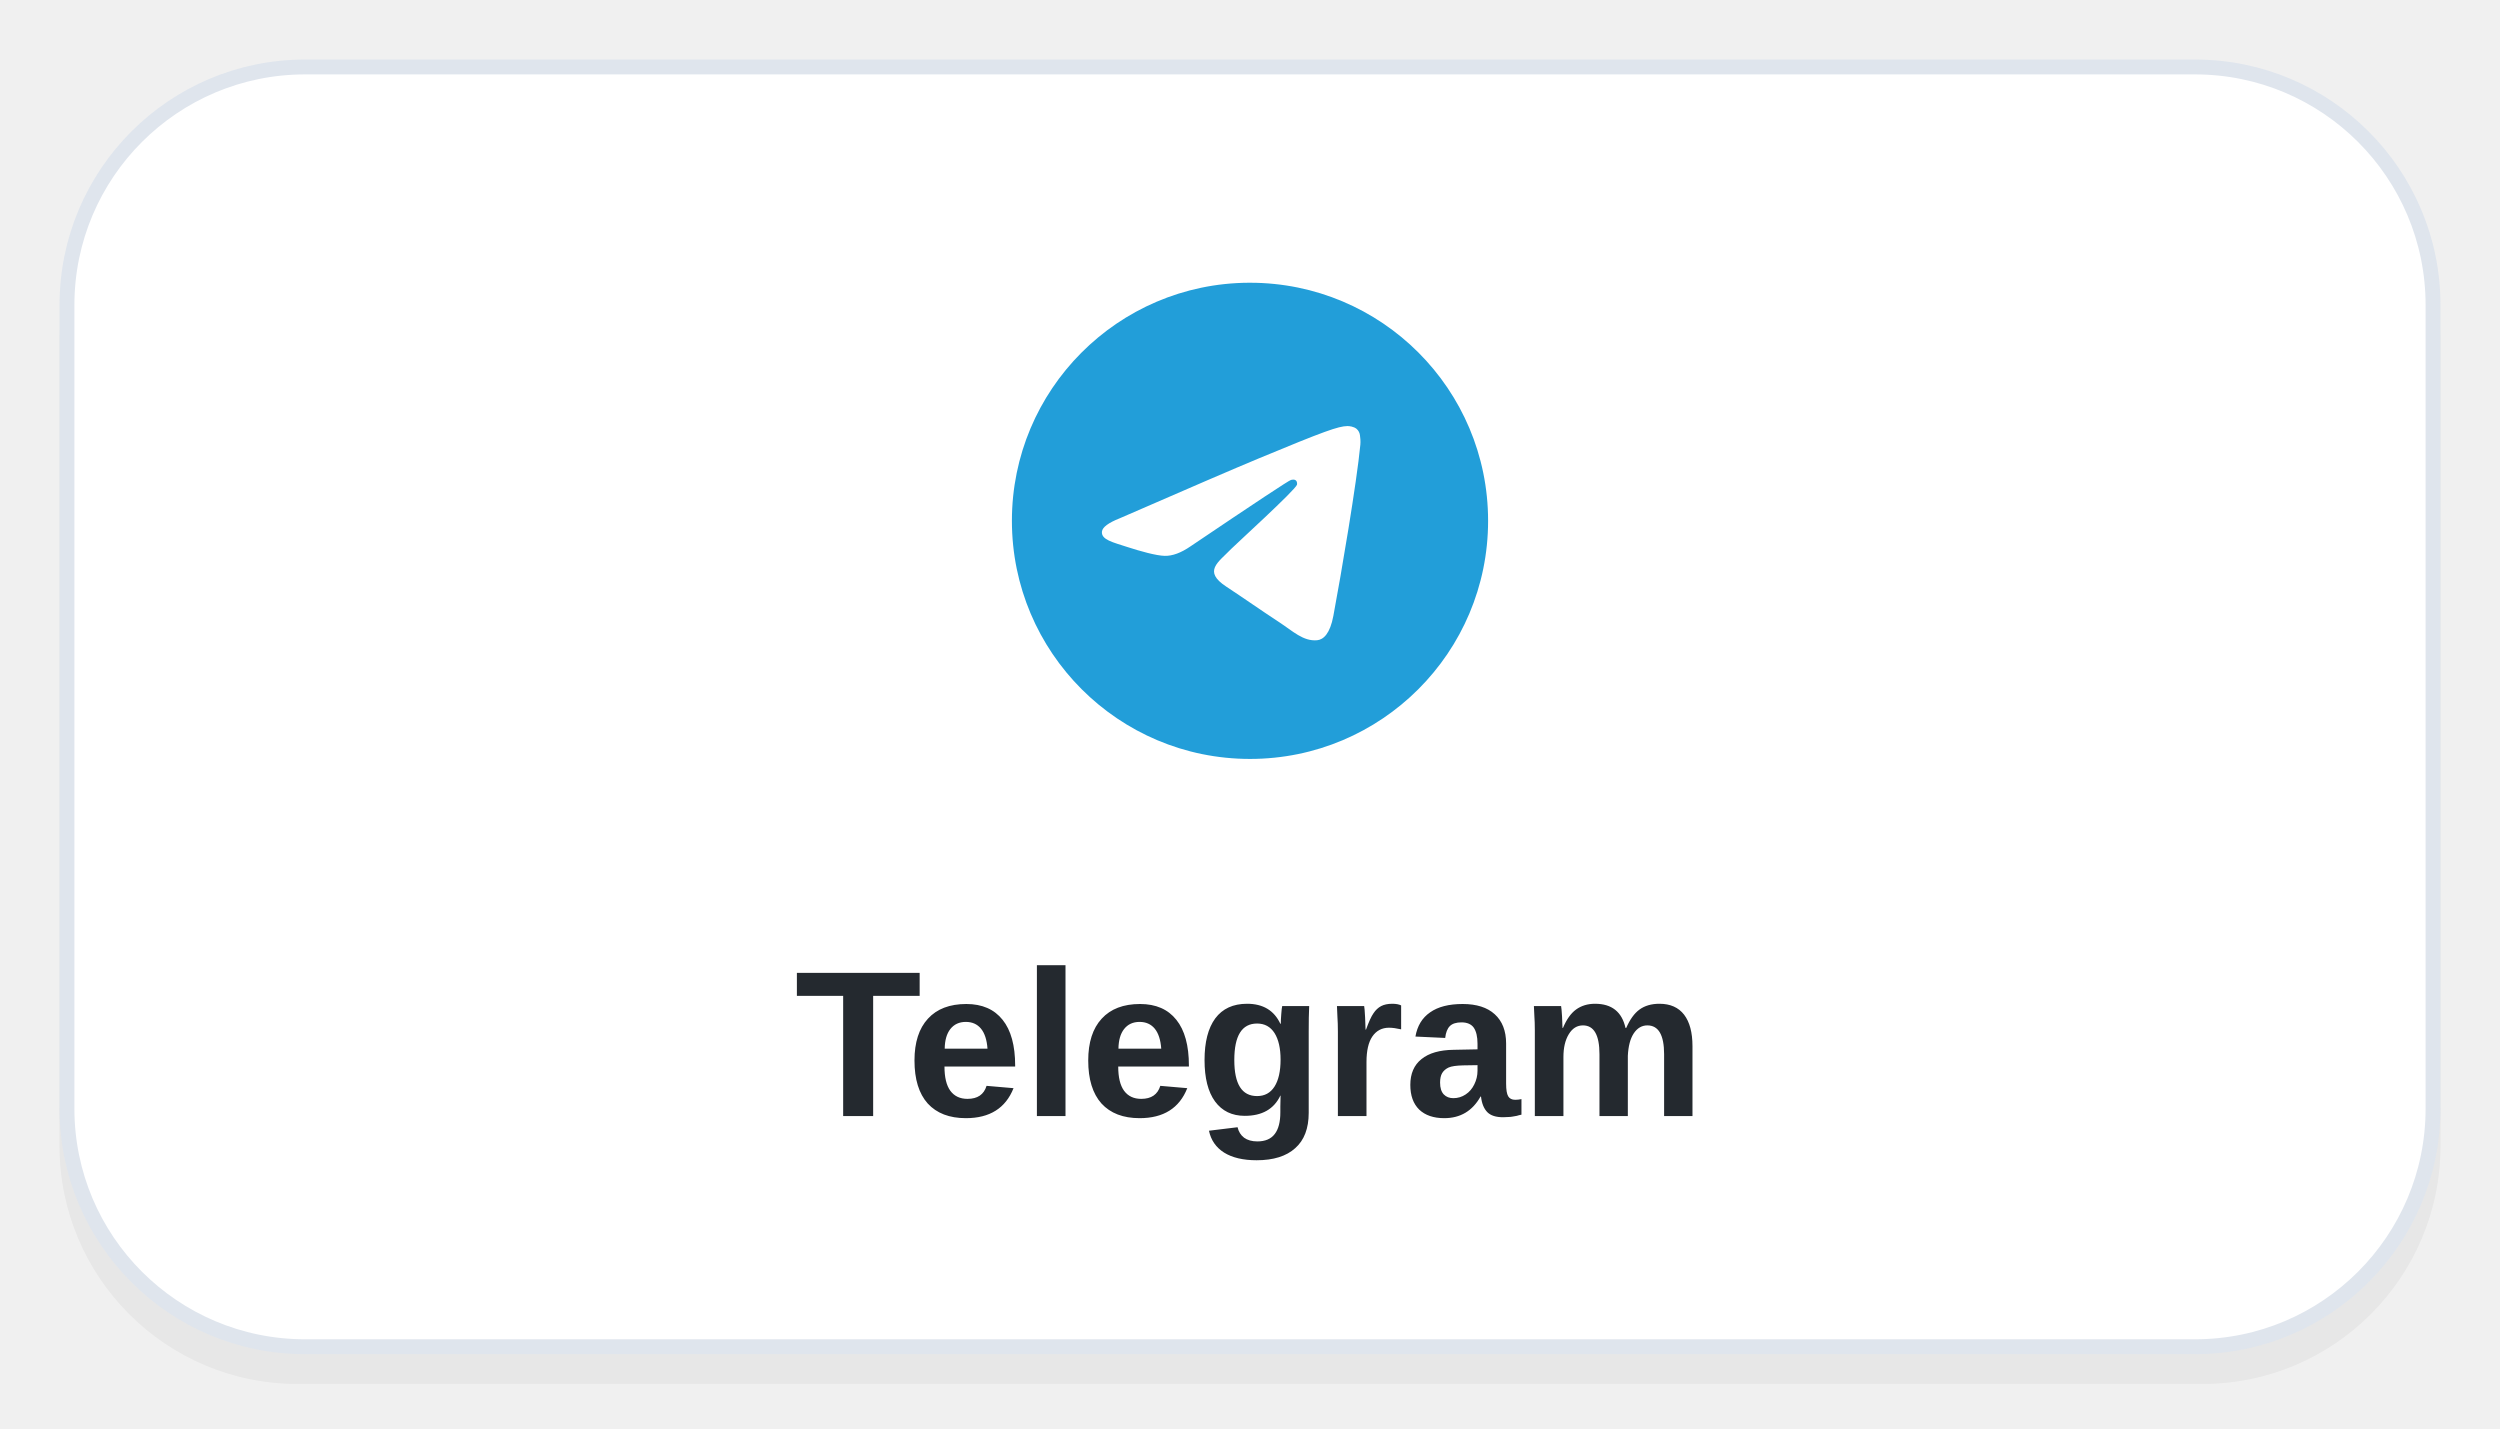
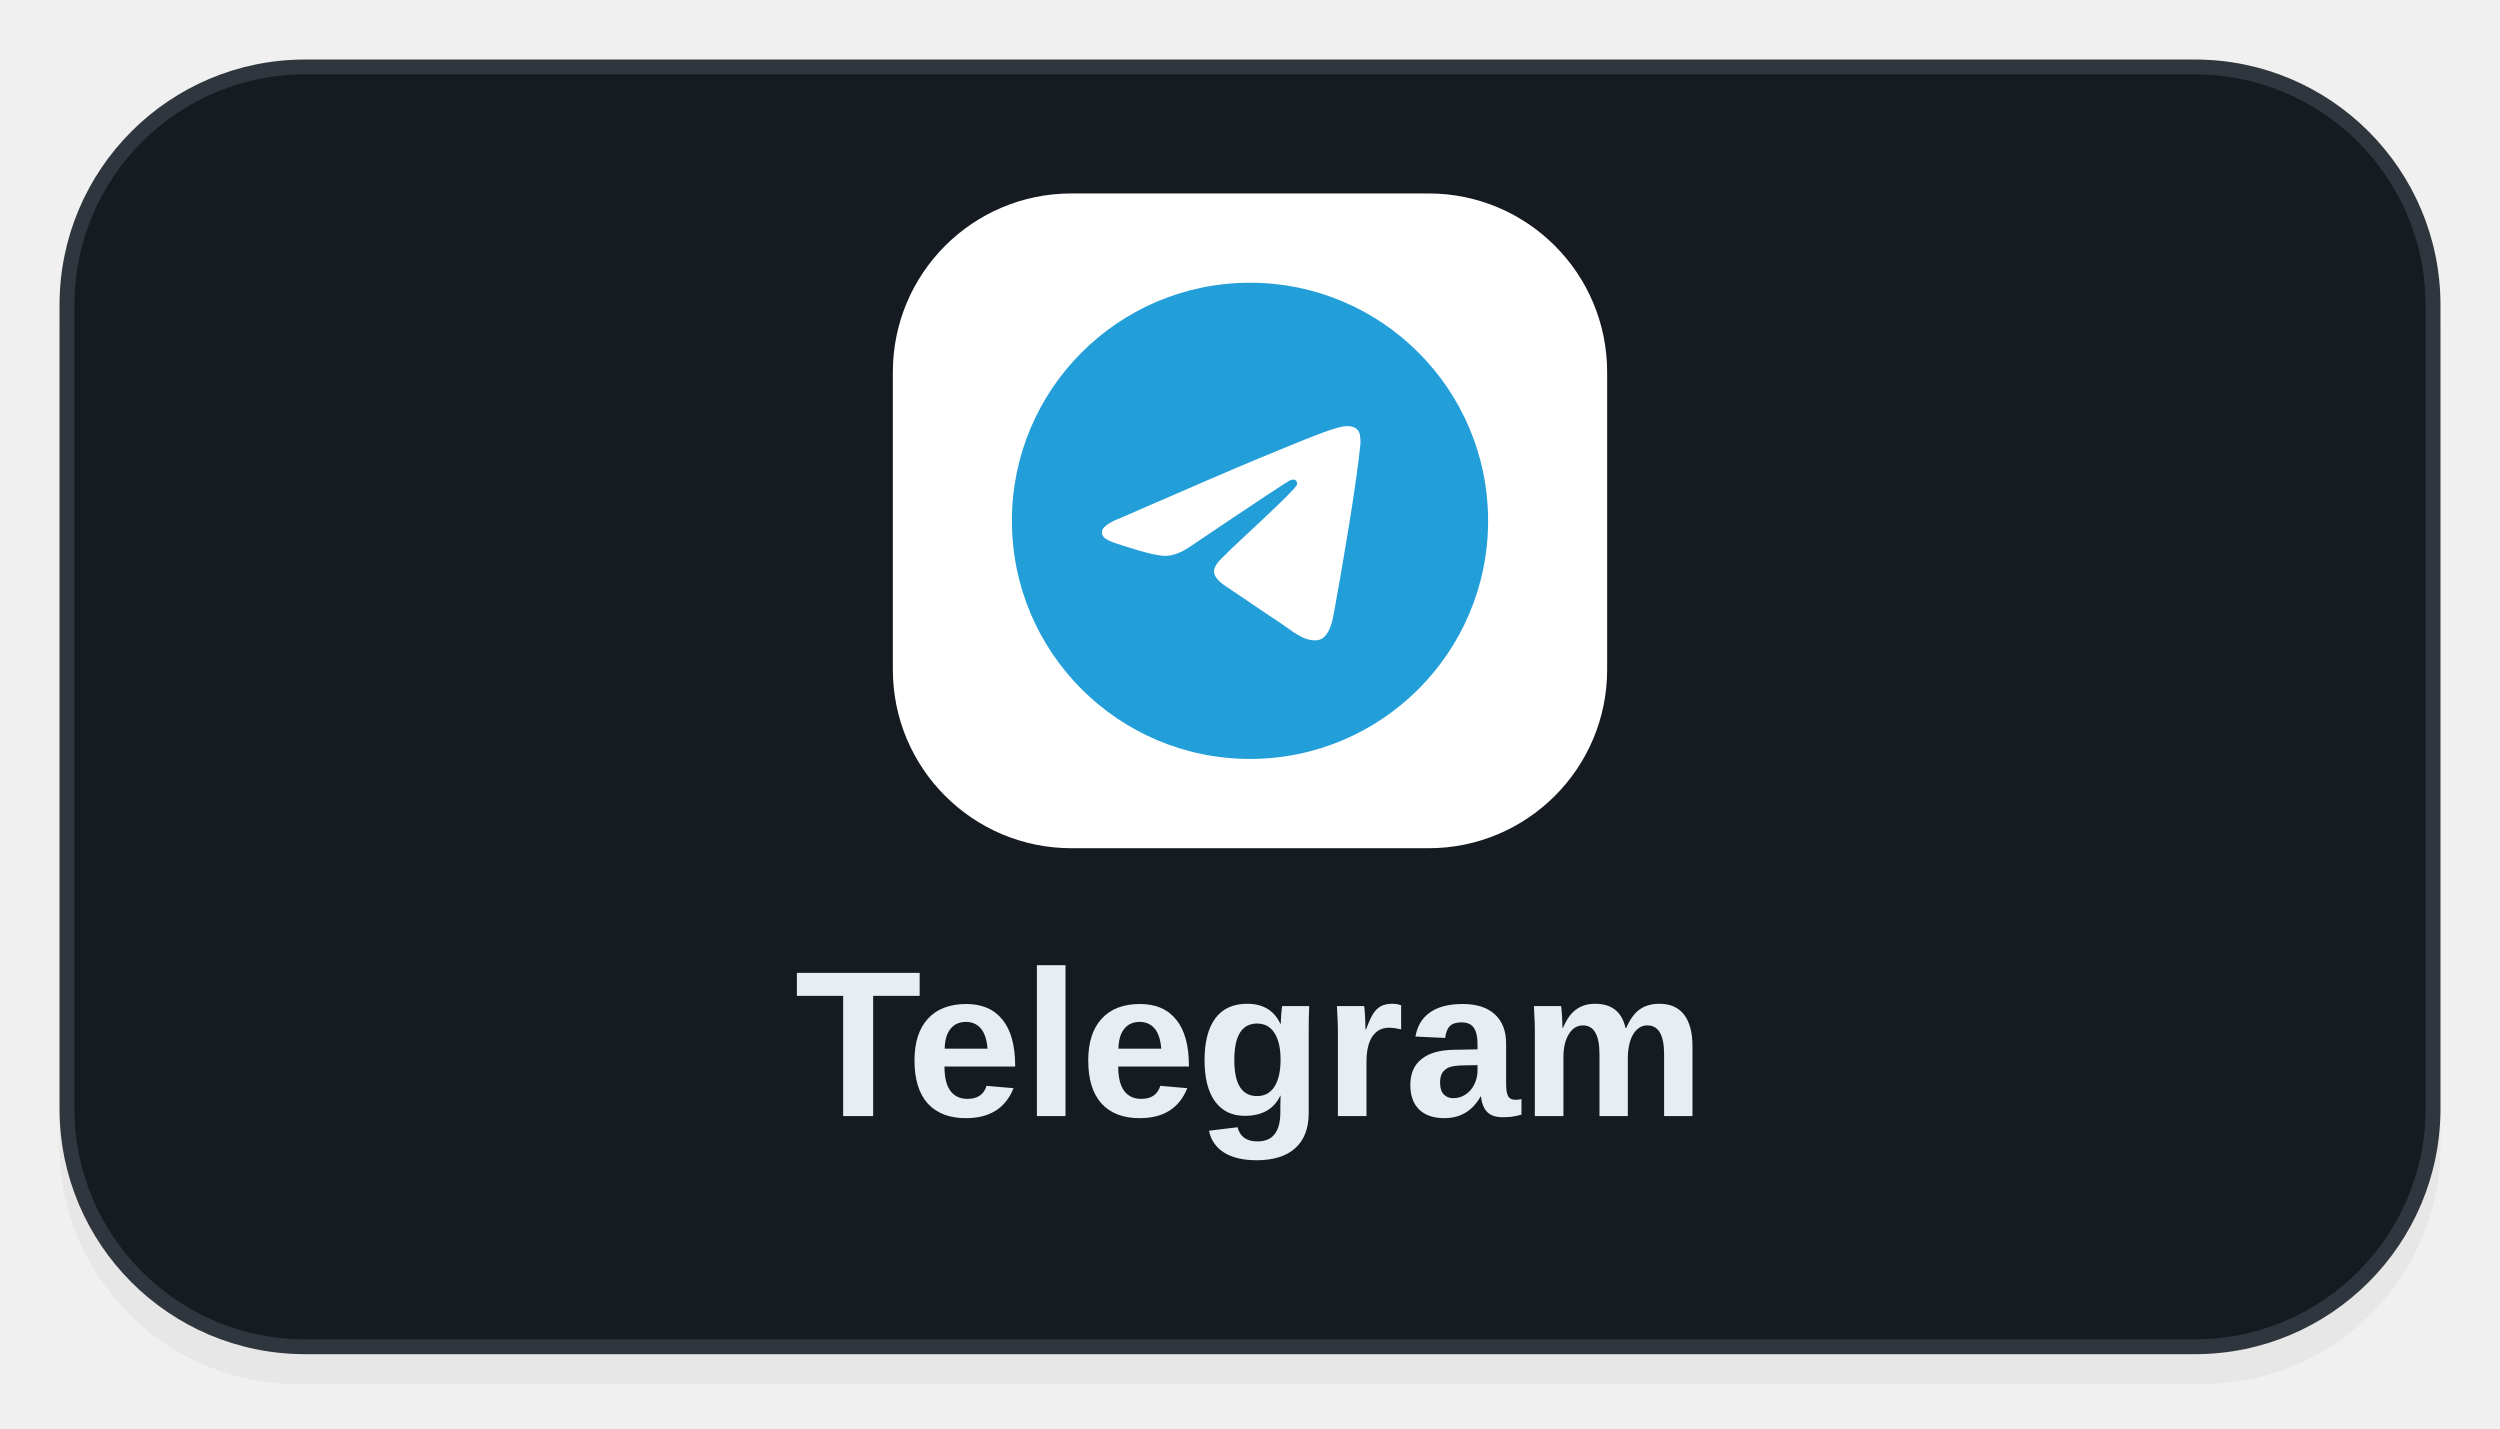
<svg xmlns="http://www.w3.org/2000/svg" width="168" height="96" viewBox="0 0 168 96" role="img" aria-label="Telegram">
  <rect x="4" y="7" width="160" height="86" rx="16" fill="#000000" opacity="0.04" />
-   <rect x="4.5" y="4.5" width="159" height="86" rx="16" fill="#ffffff" stroke="#dfe5ed" />
+   <rect x="4.5" y="4.5" width="159" height="86" rx="16" fill="#161b22" stroke="#30363d" />
  <rect x="60" y="13" width="48" height="44" rx="12" fill="#ffffff" />
  <svg x="68" y="19" width="32" height="32" viewBox="0 0 24 24" fill="#229ed9">
    <path d="M11.944 0A12 12 0 0 0 0 12a12 12 0 0 0 12 12 12 12 0 0 0 12-12A12 12 0 0 0 12 0a12 12 0 0 0-.056 0zm4.962 7.224c.1-.002.321.023.465.14a.506.506 0 0 1 .171.325c.016.093.036.306.02.472-.18 1.898-.962 6.502-1.36 8.627-.168.9-.499 1.201-.82 1.23-.696.065-1.225-.46-1.9-.902-1.056-.693-1.653-1.124-2.678-1.8-1.185-.78-.417-1.21.258-1.91.177-.184 3.247-2.977 3.307-3.23.007-.032.014-.15-.056-.212s-.174-.041-.249-.024c-.106.024-1.793 1.14-5.061 3.345-.48.33-.913.49-1.302.48-.428-.008-1.252-.241-1.865-.44-.752-.245-1.349-.374-1.297-.789.027-.216.325-.437.893-.663 3.498-1.524 5.83-2.529 6.998-3.014 3.332-1.386 4.025-1.627 4.476-1.635z" />
  </svg>
-   <text x="84" y="75" text-anchor="middle" fill="#24292f" font-family="Arial,Helvetica,sans-serif" font-size="14" font-weight="600">Telegram</text>
+   <text x="84" y="75" text-anchor="middle" fill="#e6edf3" font-family="Arial,Helvetica,sans-serif" font-size="14" font-weight="600">Telegram</text>
</svg>
